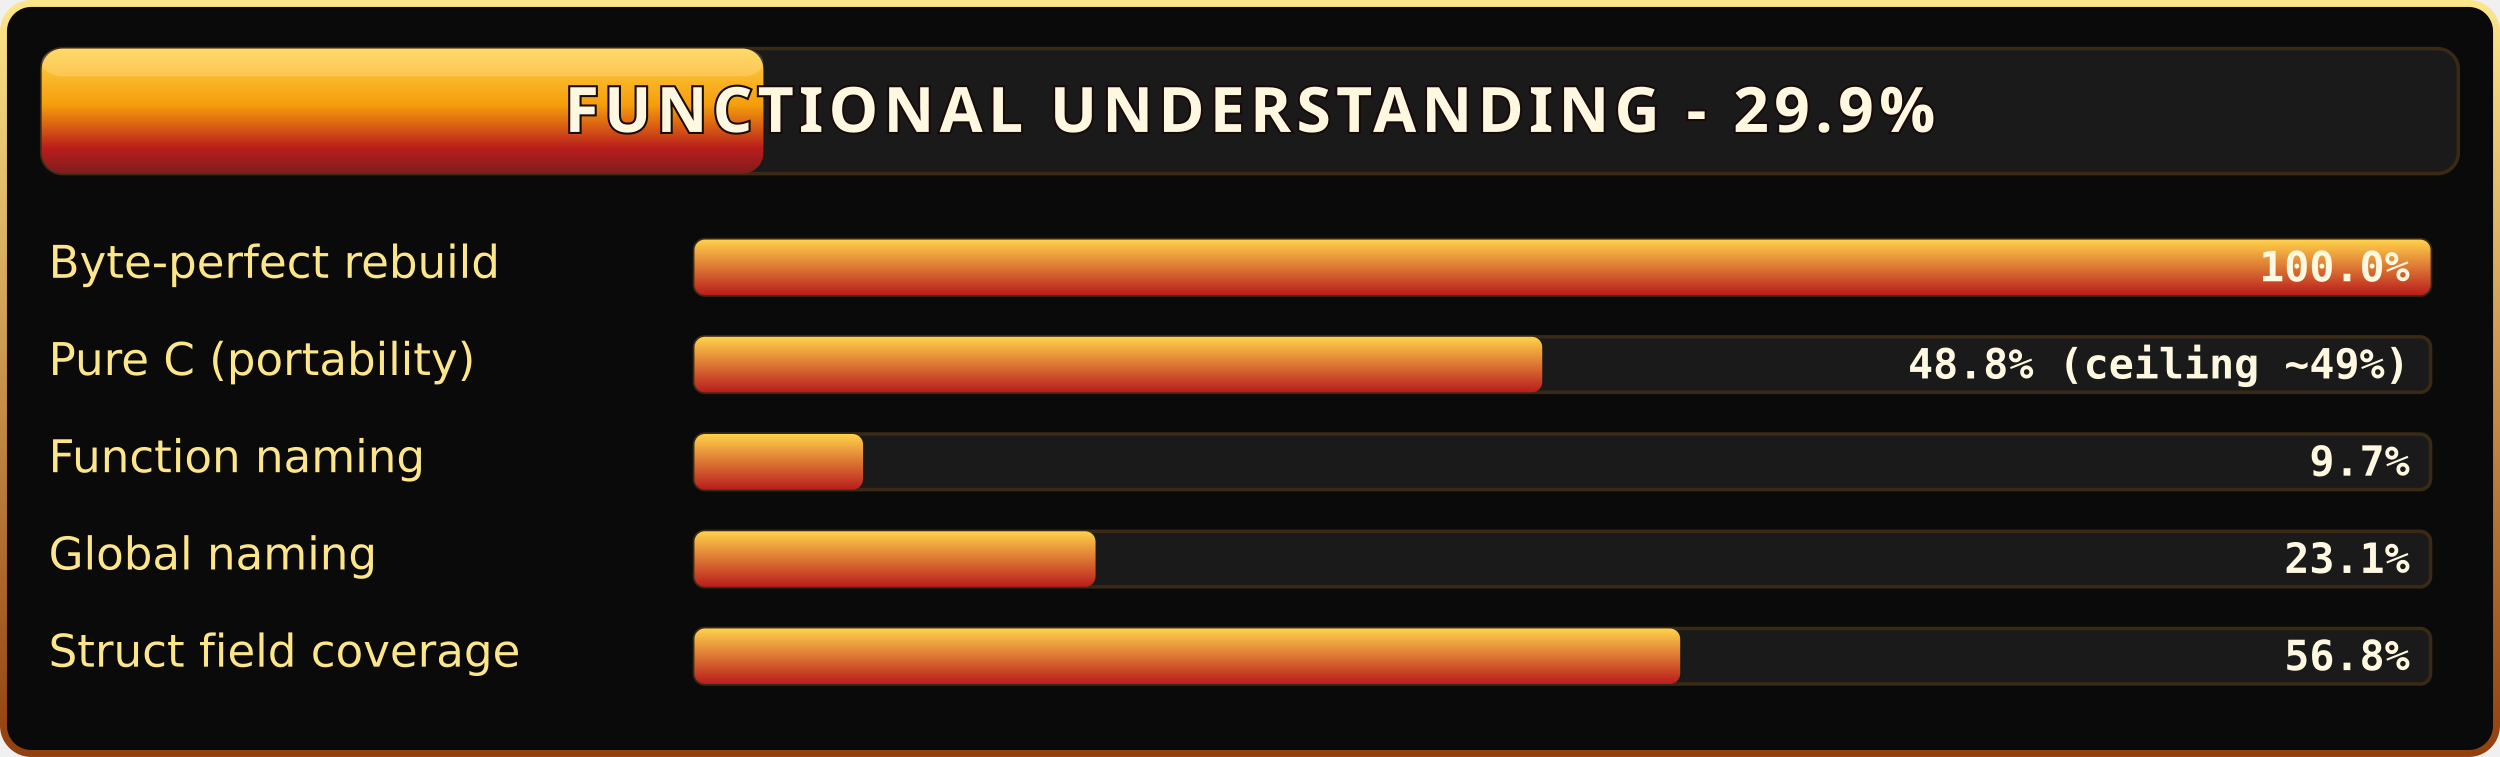
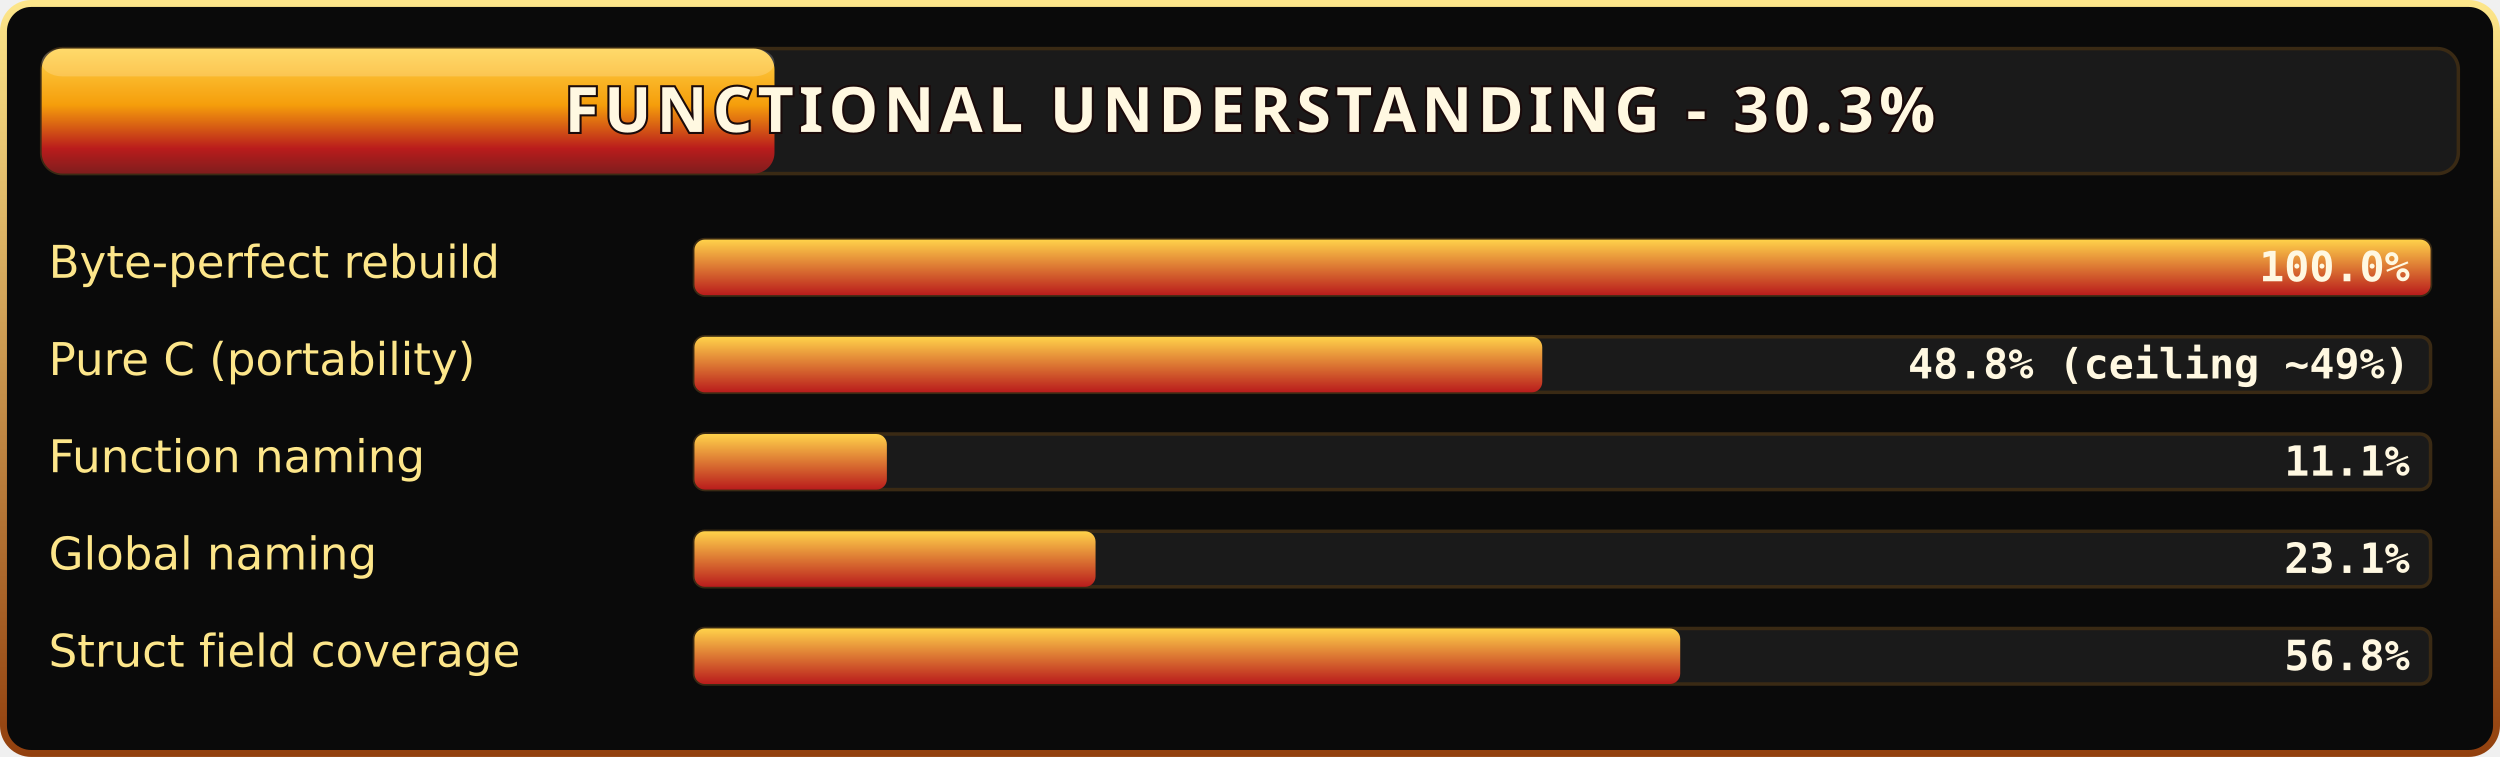
- <svg xmlns="http://www.w3.org/2000/svg" width="720" height="218" viewBox="0 0 720 218" role="img" aria-label="MK4 decomp progress 29.9%">
+ <svg xmlns="http://www.w3.org/2000/svg" width="720" height="218" viewBox="0 0 720 218" role="img" aria-label="MK4 decomp progress 30.3%">
  <defs>
    <linearGradient id="fillGrad" x1="0" y1="0" x2="0" y2="1">
      <stop offset="0%" stop-color="#ffd24a" />
      <stop offset="45%" stop-color="#f59e0b" />
      <stop offset="80%" stop-color="#b91c1c" />
      <stop offset="100%" stop-color="#7f1d1d" />
    </linearGradient>
    <linearGradient id="rowGrad" x1="0" y1="0" x2="0" y2="1">
      <stop offset="0%" stop-color="#ffd24a" />
      <stop offset="100%" stop-color="#b91c1c" />
    </linearGradient>
    <linearGradient id="borderGrad" x1="0" y1="0" x2="0" y2="1">
      <stop offset="0%" stop-color="#fde68a" />
      <stop offset="100%" stop-color="#92400e" />
    </linearGradient>
  </defs>
  <rect x="1" y="1" width="718" height="216" rx="8" ry="8" fill="#0a0a0a" stroke="url(#borderGrad)" stroke-width="2" />
  <rect x="12" y="14" width="696" height="36" rx="6" ry="6" fill="#1a1a1a" stroke="#3a2a14" stroke-width="1" />
-   <rect x="12" y="14" width="207.86" height="36" rx="6" ry="6" fill="url(#fillGrad)" />
-   <rect x="12" y="14" width="207.86" height="8" rx="6" ry="6" fill="#ffffff" opacity="0.18" />
-   <text x="360.0" y="38.0" font-family="Impact, 'Arial Black', sans-serif" font-size="18" font-weight="900" text-anchor="middle" fill="#fff8e1" stroke="#1a0a0a" stroke-width="1.2" paint-order="stroke fill" letter-spacing="1.5">FUNCTIONAL UNDERSTANDING - 29.9%</text>
+   <rect x="12" y="14" width="211.05" height="36" rx="6" ry="6" fill="url(#fillGrad)" />
+   <rect x="12" y="14" width="211.05" height="8" rx="6" ry="6" fill="#ffffff" opacity="0.18" />
+   <text x="360.0" y="38.0" font-family="Impact, 'Arial Black', sans-serif" font-size="18" font-weight="900" text-anchor="middle" fill="#fff8e1" stroke="#1a0a0a" stroke-width="1.2" paint-order="stroke fill" letter-spacing="1.5">FUNCTIONAL UNDERSTANDING - 30.3%</text>
  <text x="14" y="80" font-family="'DejaVu Sans', Verdana, sans-serif" font-size="13" fill="#fde68a">Byte-perfect rebuild</text>
  <rect x="200" y="69" width="500" height="16" rx="3" ry="3" fill="#1a1a1a" stroke="#3a2a14" stroke-width="1" />
  <rect x="200" y="69" width="500.00" height="16" rx="3" ry="3" fill="url(#rowGrad)" />
  <text x="694" y="81" font-family="'DejaVu Sans Mono', monospace" font-size="12" fill="#fff8e1" text-anchor="end" font-weight="bold">100.0%</text>
  <text x="14" y="108" font-family="'DejaVu Sans', Verdana, sans-serif" font-size="13" fill="#fde68a">Pure C (portability)</text>
  <rect x="200" y="97" width="500" height="16" rx="3" ry="3" fill="#1a1a1a" stroke="#3a2a14" stroke-width="1" />
  <rect x="200" y="97" width="244.17" height="16" rx="3" ry="3" fill="url(#rowGrad)" />
  <text x="694" y="109" font-family="'DejaVu Sans Mono', monospace" font-size="12" fill="#fff8e1" text-anchor="end" font-weight="bold">48.8% (ceiling ~49%)</text>
  <text x="14" y="136" font-family="'DejaVu Sans', Verdana, sans-serif" font-size="13" fill="#fde68a">Function naming</text>
  <rect x="200" y="125" width="500" height="16" rx="3" ry="3" fill="#1a1a1a" stroke="#3a2a14" stroke-width="1" />
-   <rect x="200" y="125" width="48.56" height="16" rx="3" ry="3" fill="url(#rowGrad)" />
-   <text x="694" y="137" font-family="'DejaVu Sans Mono', monospace" font-size="12" fill="#fff8e1" text-anchor="end" font-weight="bold">9.7%</text>
+   <rect x="200" y="125" width="55.42" height="16" rx="3" ry="3" fill="url(#rowGrad)" />
+   <text x="694" y="137" font-family="'DejaVu Sans Mono', monospace" font-size="12" fill="#fff8e1" text-anchor="end" font-weight="bold">11.1%</text>
  <text x="14" y="164" font-family="'DejaVu Sans', Verdana, sans-serif" font-size="13" fill="#fde68a">Global naming</text>
  <rect x="200" y="153" width="500" height="16" rx="3" ry="3" fill="#1a1a1a" stroke="#3a2a14" stroke-width="1" />
  <rect x="200" y="153" width="115.52" height="16" rx="3" ry="3" fill="url(#rowGrad)" />
  <text x="694" y="165" font-family="'DejaVu Sans Mono', monospace" font-size="12" fill="#fff8e1" text-anchor="end" font-weight="bold">23.1%</text>
  <text x="14" y="192" font-family="'DejaVu Sans', Verdana, sans-serif" font-size="13" fill="#fde68a">Struct field coverage</text>
  <rect x="200" y="181" width="500" height="16" rx="3" ry="3" fill="#1a1a1a" stroke="#3a2a14" stroke-width="1" />
  <rect x="200" y="181" width="283.90" height="16" rx="3" ry="3" fill="url(#rowGrad)" />
  <text x="694" y="193" font-family="'DejaVu Sans Mono', monospace" font-size="12" fill="#fff8e1" text-anchor="end" font-weight="bold">56.8%</text>
</svg>
